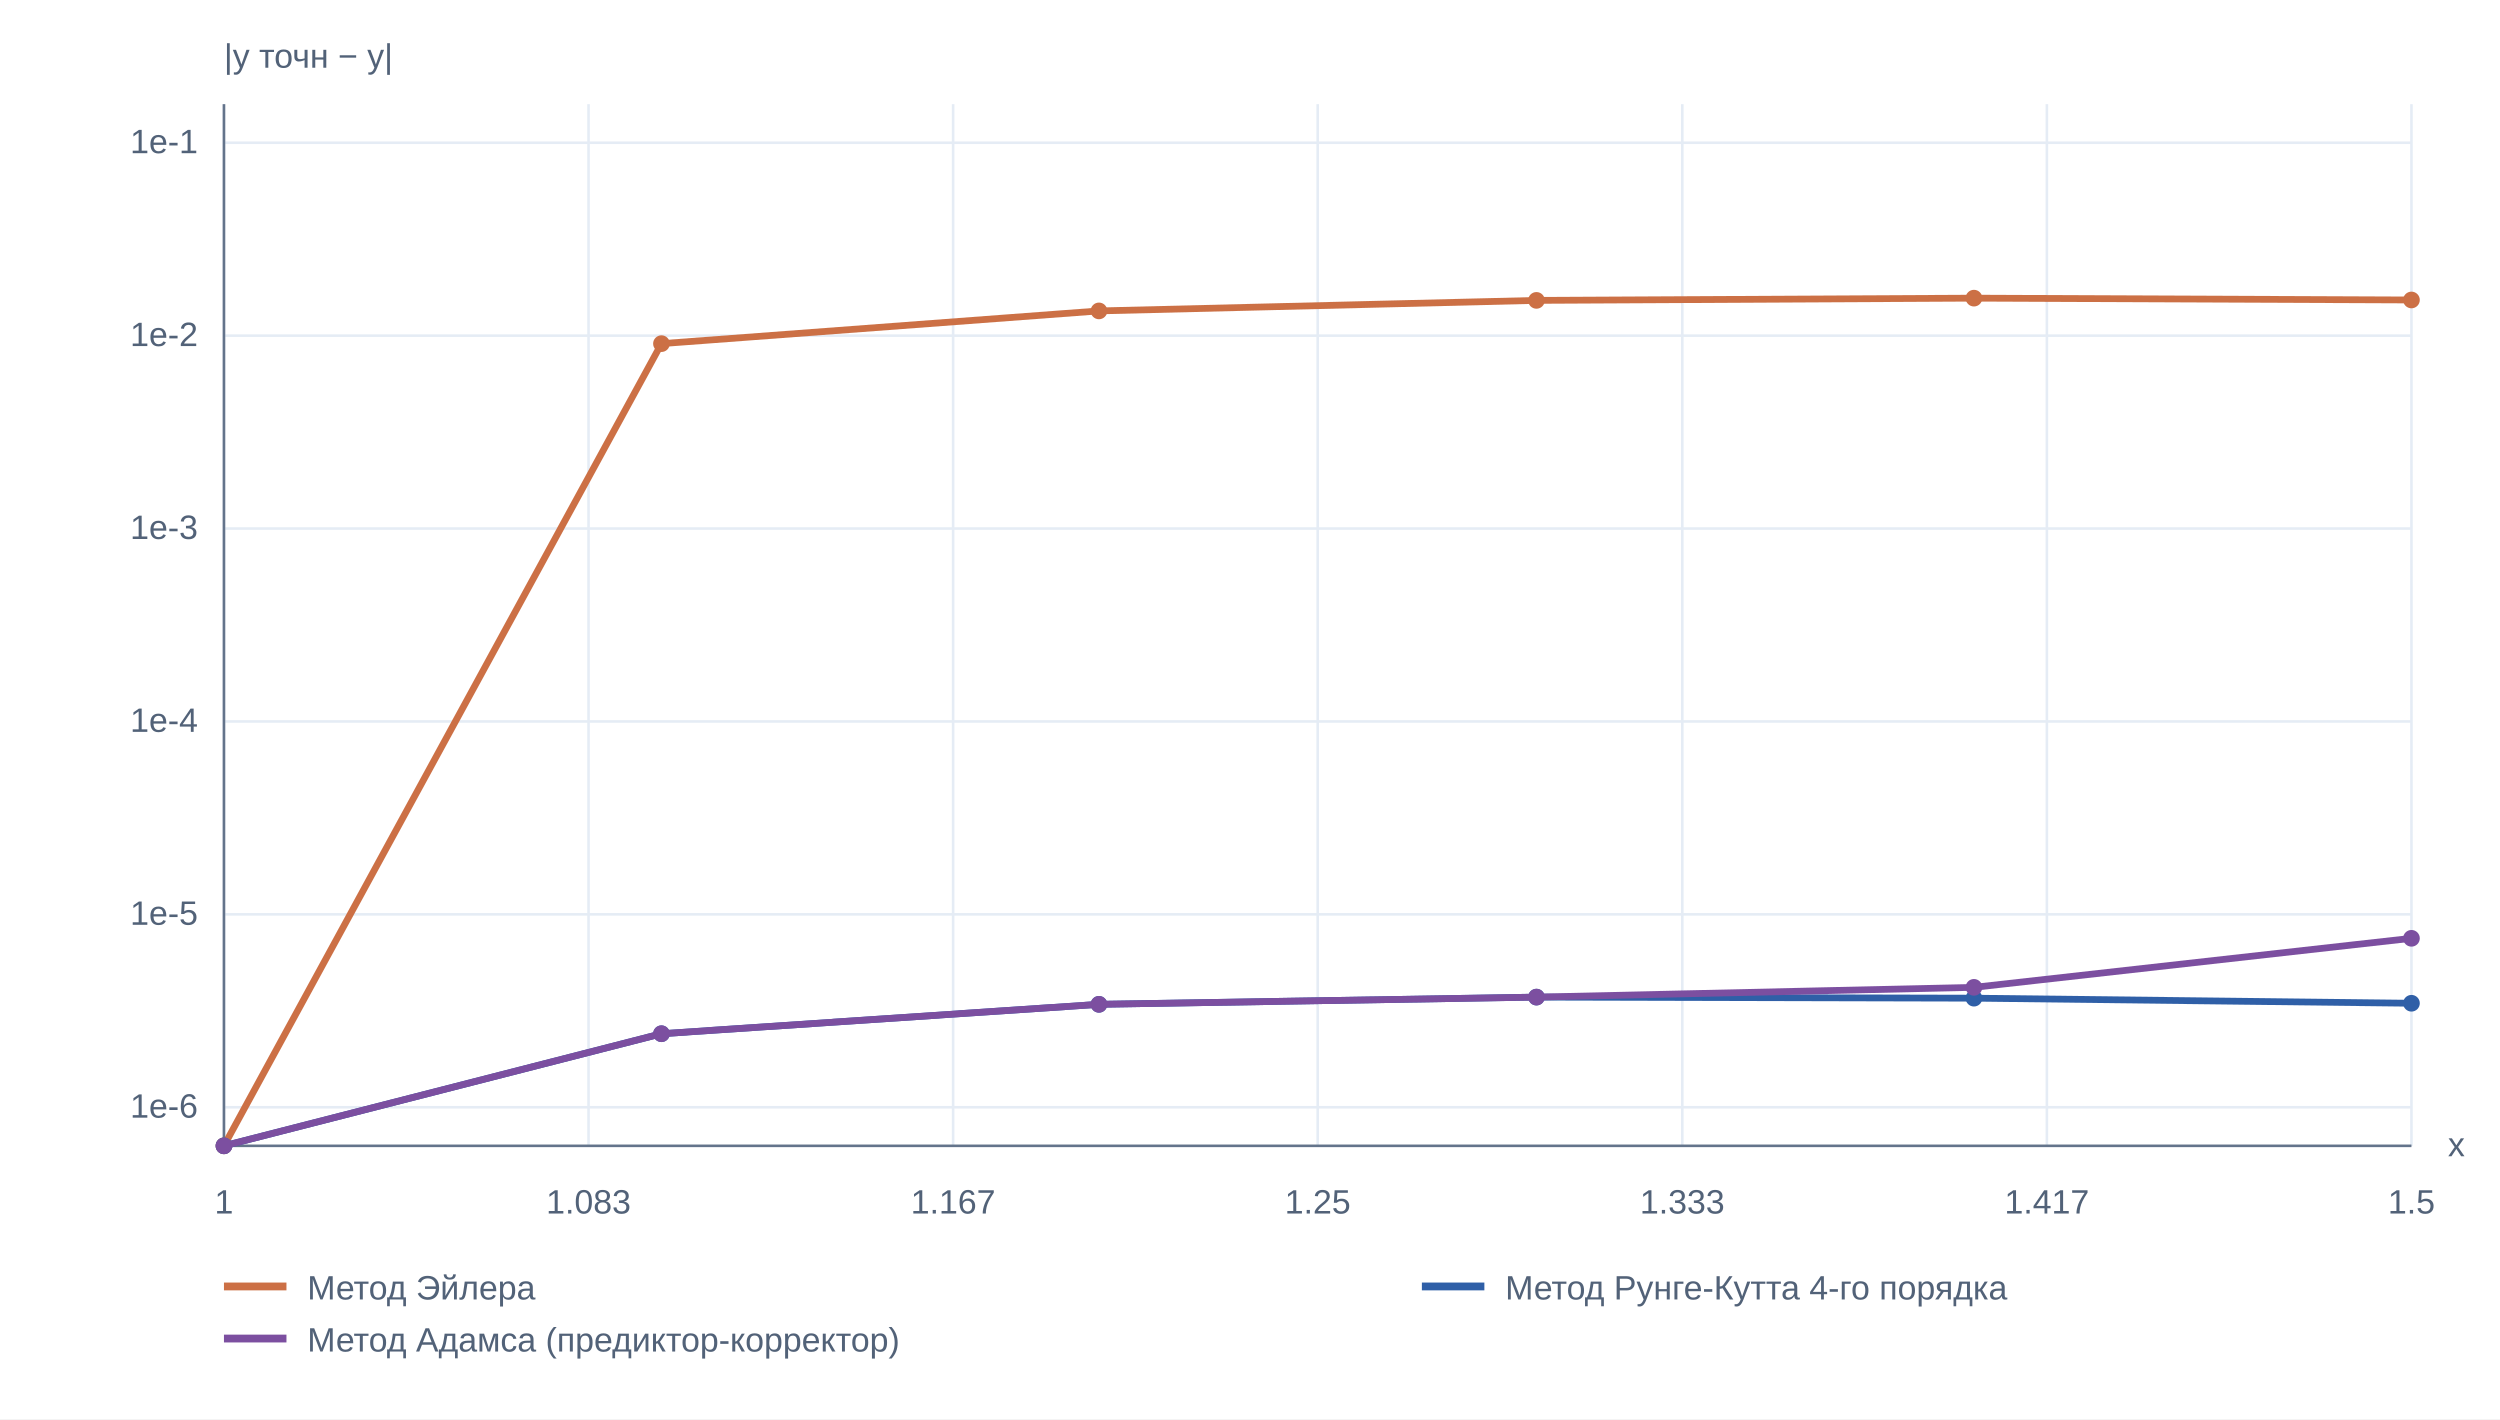
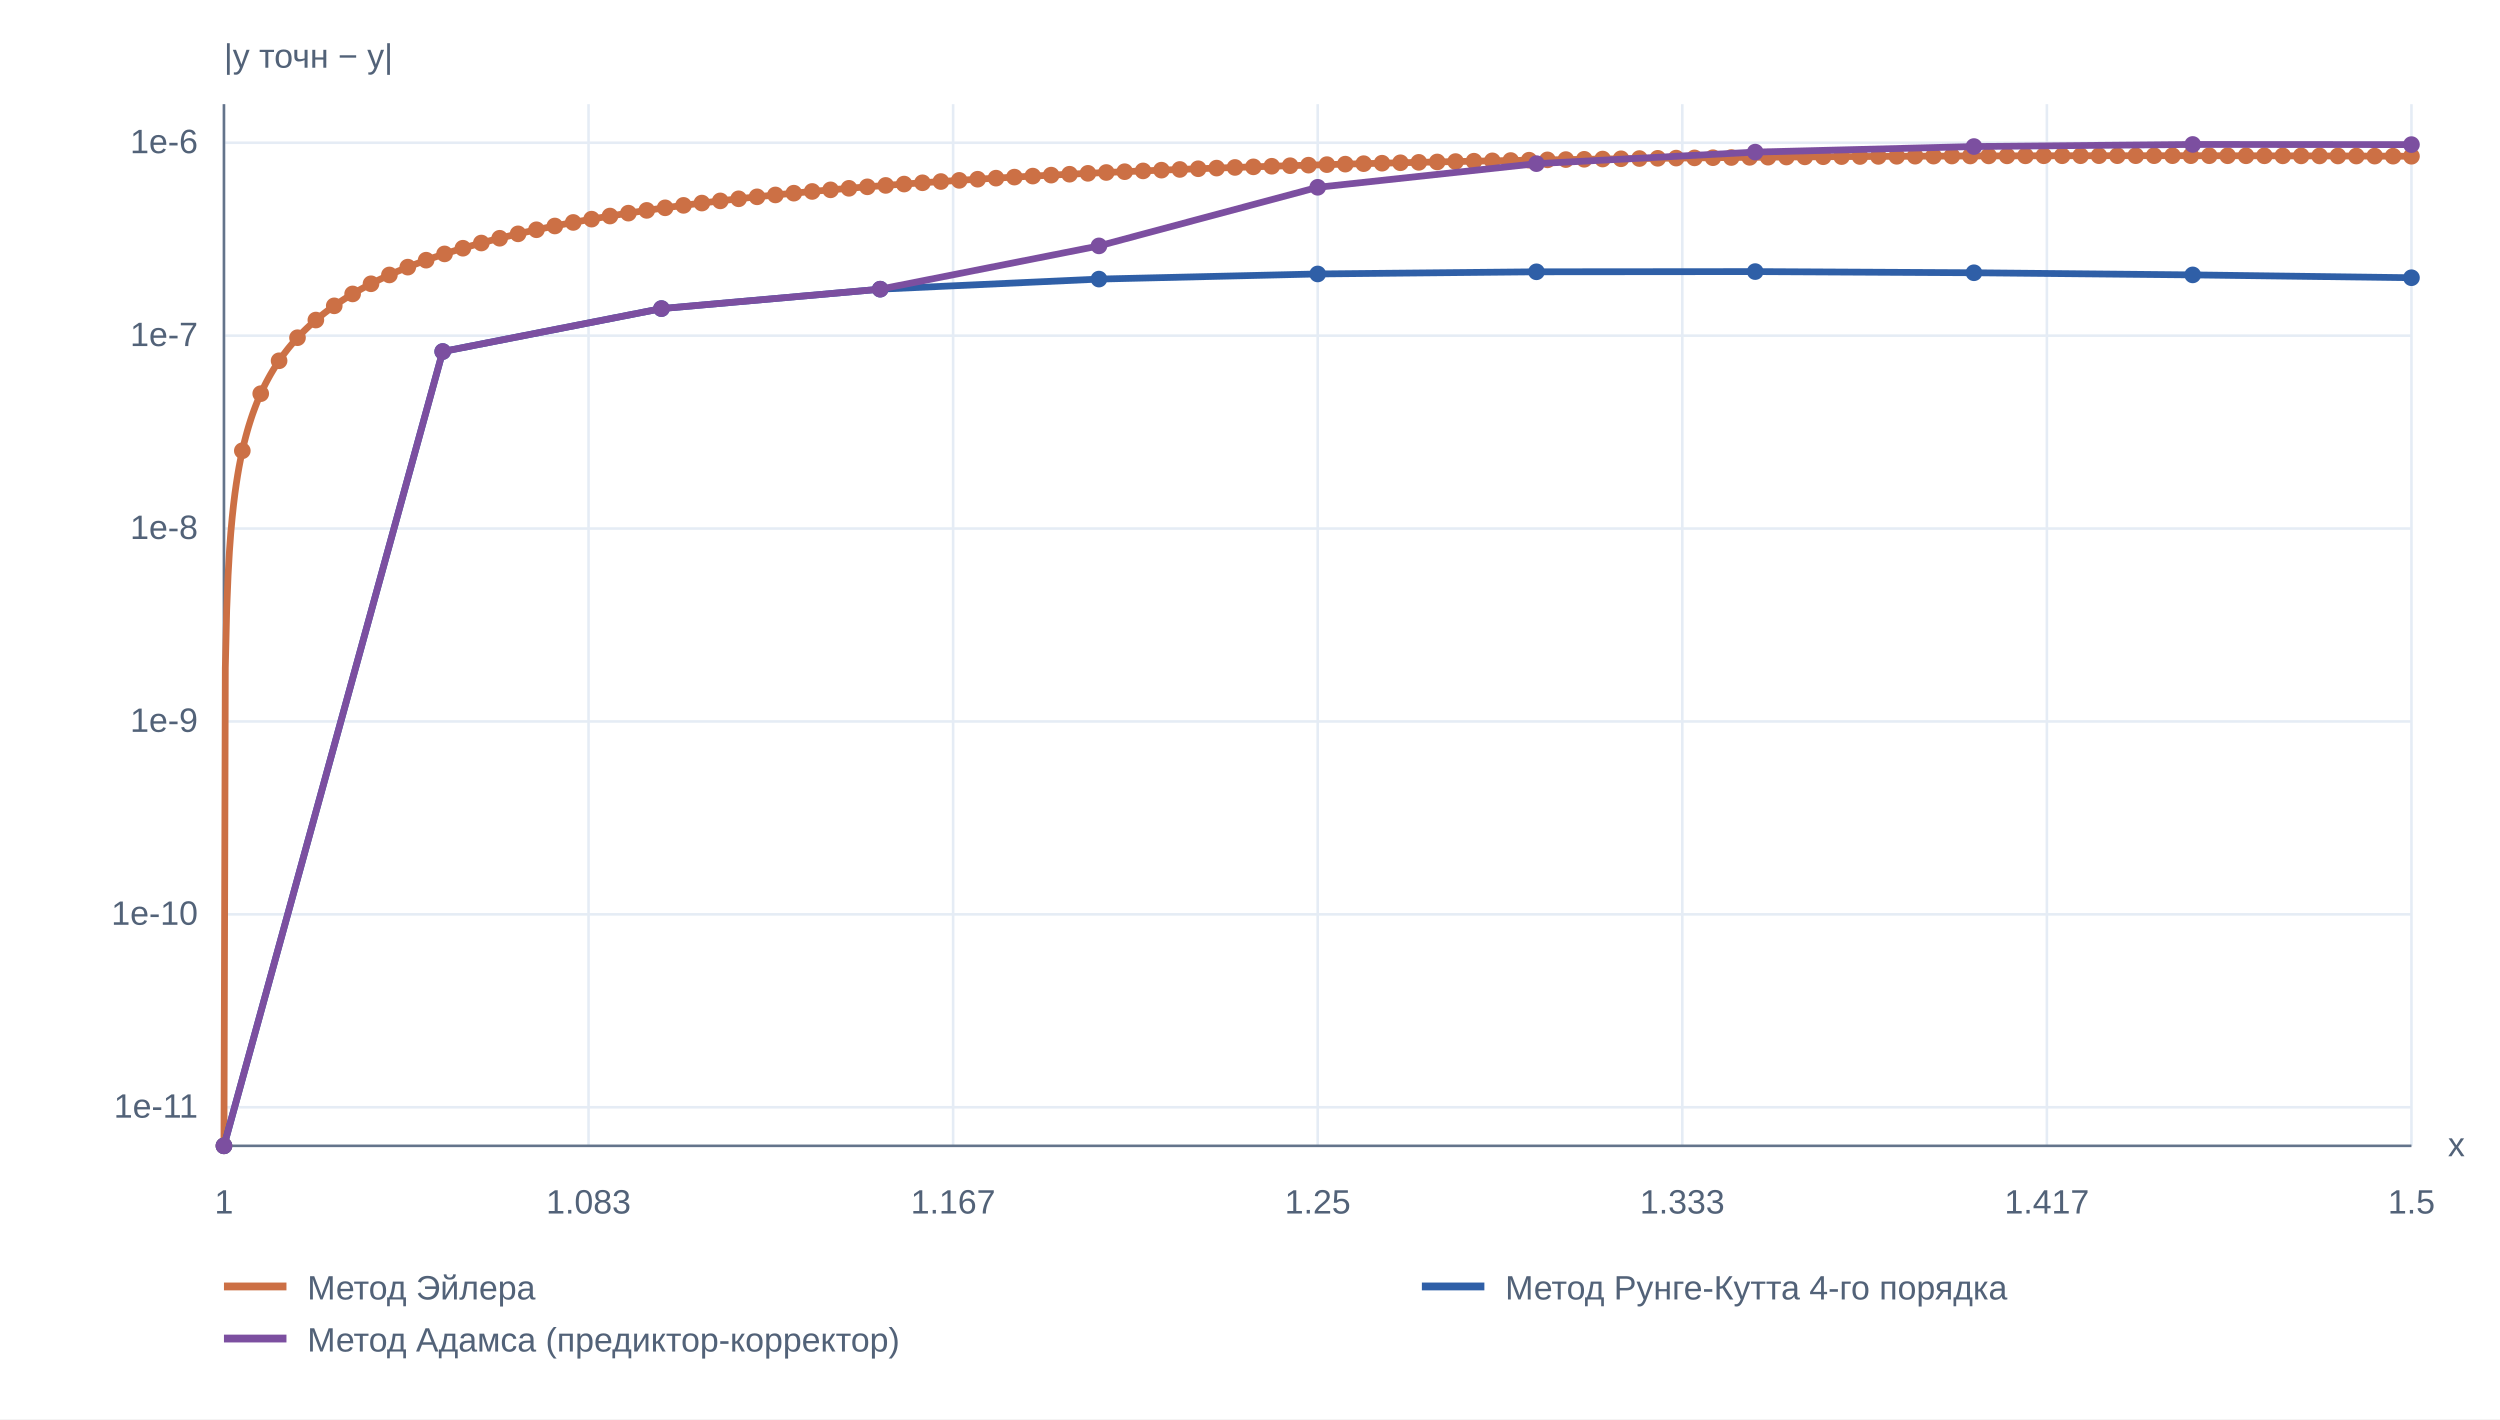
<svg xmlns="http://www.w3.org/2000/svg" viewBox="0 0 960 545" role="img" aria-label="График погрешности">
  <rect width="960" height="545" fill="white" />
  <style>text{font-family:Arial,sans-serif;font-size:13px;fill:#526278}.grid{stroke:#e5ecf5;stroke-width:1}</style>
  <path class="grid" d="M86 425.185H926" />
-   <text x="76" y="429.185" text-anchor="end">1e-6</text>
+   <text x="76" y="429.185" text-anchor="end">1e-11</text>
  <path class="grid" d="M86 351.111H926" />
-   <text x="76" y="355.111" text-anchor="end">1e-5</text>
+   <text x="76" y="355.111" text-anchor="end">1e-10</text>
  <path class="grid" d="M86 277.037H926" />
-   <text x="76" y="281.037" text-anchor="end">1e-4</text>
+   <text x="76" y="281.037" text-anchor="end">1e-9</text>
  <path class="grid" d="M86 202.963H926" />
-   <text x="76" y="206.963" text-anchor="end">1e-3</text>
+   <text x="76" y="206.963" text-anchor="end">1e-8</text>
  <path class="grid" d="M86 128.889H926" />
-   <text x="76" y="132.889" text-anchor="end">1e-2</text>
+   <text x="76" y="132.889" text-anchor="end">1e-7</text>
  <path class="grid" d="M86 54.815H926" />
-   <text x="76" y="58.815" text-anchor="end">1e-1</text>
+   <text x="76" y="58.815" text-anchor="end">1e-6</text>
  <path class="grid" d="M86 40V440" />
  <text x="86" y="466" text-anchor="middle">1</text>
  <path class="grid" d="M226 40V440" />
  <text x="226" y="466" text-anchor="middle">1.083</text>
  <path class="grid" d="M366 40V440" />
  <text x="366" y="466" text-anchor="middle">1.167</text>
  <path class="grid" d="M506 40V440" />
  <text x="506" y="466" text-anchor="middle">1.25</text>
  <path class="grid" d="M646 40V440" />
  <text x="646" y="466" text-anchor="middle">1.333</text>
  <path class="grid" d="M786 40V440" />
  <text x="786" y="466" text-anchor="middle">1.417</text>
  <path class="grid" d="M926 40V440" />
  <text x="926" y="466" text-anchor="middle">1.5</text>
  <path d="M86 40V440H926" fill="none" stroke="#64748b" />
  <text x="940" y="444">x</text>
  <text x="86" y="26">|y точн − y|</text>
-   <path d="M86.00,440.00 L254.00,131.96 L422.00,119.39 L590.00,115.35 L758.00,114.49 L926.00,115.19 " fill="none" stroke="#cc7045" stroke-width="2.6" />
+   <path d="M86.00,440.00 L86.52,256.42 L87.05,234.15 L87.58,220.93 L88.10,211.76 L88.62,204.64 L89.15,198.82 L89.68,193.82 L90.20,189.58 L90.73,185.84 L91.25,182.49 L91.78,179.41 L92.31,176.66 L92.83,174.12 L93.35,171.78 L93.87,169.60 L94.41,167.52 L94.93,165.61 L95.45,163.81 L95.98,162.11 L96.51,160.46 L97.03,158.93 L97.56,157.47 L98.08,156.08 L98.61,154.72 L99.14,153.44 L99.66,152.21 L100.18,151.04 L100.70,149.90 L101.24,148.78 L101.76,147.73 L102.28,146.71 L102.81,145.72 L103.34,144.75 L103.86,143.82 L104.39,142.92 L104.91,142.05 L105.44,141.19 L105.96,140.36 L106.49,139.56 L107.01,138.78 L107.54,138.00 L108.07,137.26 L108.59,136.54 L109.11,135.83 L109.64,135.14 L110.17,134.45 L110.69,133.79 L111.21,133.15 L111.74,132.52 L112.27,131.89 L112.79,131.28 L113.32,130.69 L113.84,130.11 L114.37,129.53 L114.90,128.97 L115.42,128.43 L115.94,127.89 L116.46,127.36 L117.00,126.83 L117.52,126.33 L118.04,125.83 L118.57,125.33 L119.10,124.84 L119.62,124.37 L120.15,123.90 L120.67,123.44 L121.20,122.98 L121.72,122.54 L122.25,122.10 L122.77,121.67 L123.29,121.24 L123.83,120.82 L124.35,120.40 L124.87,120.00 L125.40,119.60 L125.93,119.19 L126.45,118.81 L126.97,118.42 L127.50,118.04 L128.03,117.66 L128.55,117.29 L129.08,116.93 L129.60,116.57 L130.12,116.22 L130.66,115.86 L131.18,115.52 L131.70,115.18 L132.22,114.84 L132.76,114.50 L133.28,114.17 L133.80,113.85 L134.33,113.53 L134.86,113.20 L135.38,112.89 L135.91,112.58 L136.43,112.27 L136.96,111.97 L137.48,111.67 L138.01,111.37 L138.53,111.08 L139.05,110.79 L139.59,110.50 L140.11,110.21 L140.63,109.93 L141.16,109.66 L141.69,109.38 L142.21,109.11 L142.73,108.84 L143.26,108.57 L143.79,108.30 L144.31,108.04 L144.84,107.78 L145.36,107.53 L145.88,107.28 L146.42,107.02 L146.94,106.77 L147.46,106.53 L147.98,106.28 L148.52,106.04 L149.04,105.80 L149.56,105.56 L150.09,105.33 L150.62,105.09 L151.14,104.86 L151.67,104.63 L152.19,104.41 L152.71,104.18 L153.25,103.96 L153.77,103.74 L154.29,103.52 L154.81,103.30 L155.35,103.08 L155.87,102.87 L156.39,102.66 L156.92,102.45 L157.45,102.24 L157.97,102.03 L158.50,101.83 L159.02,101.63 L159.54,101.43 L160.07,101.23 L160.60,101.03 L161.12,100.83 L161.64,100.64 L162.18,100.44 L162.70,100.25 L163.22,100.06 L163.75,99.87 L164.28,99.68 L164.80,99.50 L165.32,99.31 L165.85,99.13 L166.37,98.95 L166.90,98.77 L167.43,98.59 L167.95,98.41 L168.47,98.24 L169.01,98.06 L169.53,97.89 L170.05,97.71 L170.57,97.54 L171.11,97.37 L171.63,97.20 L172.15,97.04 L172.68,96.87 L173.21,96.70 L173.73,96.54 L174.26,96.38 L174.78,96.21 L175.30,96.05 L175.83,95.89 L176.36,95.73 L176.88,95.58 L177.40,95.42 L177.94,95.26 L178.46,95.11 L178.98,94.96 L179.51,94.81 L180.04,94.65 L180.56,94.50 L181.08,94.35 L181.61,94.21 L182.13,94.06 L182.66,93.91 L183.19,93.77 L183.71,93.62 L184.23,93.48 L184.77,93.34 L185.29,93.19 L185.81,93.05 L186.33,92.91 L186.87,92.77 L187.39,92.64 L187.91,92.50 L188.44,92.36 L188.96,92.23 L189.49,92.09 L190.02,91.96 L190.54,91.82 L191.06,91.69 L191.59,91.56 L192.12,91.43 L192.64,91.30 L193.16,91.17 L193.70,91.04 L194.22,90.91 L194.74,90.79 L195.27,90.66 L195.79,90.54 L196.32,90.41 L196.84,90.29 L197.37,90.16 L197.89,90.04 L198.42,89.92 L198.95,89.80 L199.47,89.68 L199.99,89.56 L200.53,89.44 L201.05,89.32 L201.57,89.20 L202.09,89.08 L202.63,88.97 L203.15,88.85 L203.67,88.74 L204.20,88.62 L204.72,88.51 L205.25,88.39 L205.78,88.28 L206.30,88.17 L206.82,88.06 L207.35,87.94 L207.88,87.83 L208.40,87.73 L208.92,87.62 L209.46,87.51 L209.98,87.40 L210.50,87.29 L211.03,87.19 L211.55,87.08 L212.08,86.97 L212.60,86.87 L213.13,86.76 L213.65,86.66 L214.18,86.55 L214.71,86.45 L215.23,86.35 L215.75,86.25 L216.29,86.15 L216.81,86.04 L217.33,85.94 L217.85,85.85 L218.38,85.75 L218.91,85.65 L219.43,85.55 L219.96,85.45 L220.48,85.35 L221.01,85.25 L221.54,85.16 L222.06,85.06 L222.58,84.97 L223.12,84.87 L223.64,84.78 L224.16,84.68 L224.68,84.59 L225.21,84.50 L225.74,84.40 L226.26,84.31 L226.79,84.22 L227.31,84.13 L227.84,84.04 L228.37,83.95 L228.89,83.86 L229.41,83.77 L229.94,83.68 L230.47,83.59 L230.99,83.50 L231.51,83.41 L232.05,83.32 L232.57,83.24 L233.09,83.15 L233.62,83.06 L234.14,82.98 L234.67,82.89 L235.19,82.81 L235.72,82.72 L236.24,82.64 L236.77,82.55 L237.30,82.47 L237.82,82.39 L238.34,82.30 L238.88,82.22 L239.40,82.14 L239.92,82.06 L240.44,81.98 L240.97,81.90 L241.50,81.81 L242.02,81.73 L242.55,81.65 L243.07,81.58 L243.60,81.49 L244.13,81.42 L244.65,81.34 L245.17,81.26 L245.70,81.18 L246.23,81.10 L246.75,81.03 L247.27,80.95 L247.80,80.87 L248.33,80.80 L248.85,80.72 L249.38,80.65 L249.90,80.57 L250.43,80.50 L250.95,80.42 L251.48,80.35 L252.00,80.27 L252.53,80.20 L253.06,80.13 L253.58,80.05 L254.10,79.98 L254.63,79.91 L255.16,79.84 L255.68,79.76 L256.20,79.69 L256.73,79.62 L257.26,79.55 L257.78,79.48 L258.31,79.41 L258.83,79.34 L259.36,79.27 L259.89,79.20 L260.41,79.13 L260.93,79.06 L261.45,79.00 L261.99,78.93 L262.51,78.86 L263.03,78.79 L263.56,78.72 L264.09,78.66 L264.61,78.59 L265.14,78.52 L265.66,78.46 L266.19,78.39 L266.71,78.33 L267.24,78.26 L267.76,78.20 L268.29,78.13 L268.82,78.06 L269.34,78.00 L269.86,77.94 L270.39,77.87 L270.92,77.81 L271.44,77.75 L271.96,77.68 L272.49,77.62 L273.02,77.56 L273.54,77.49 L274.07,77.43 L274.59,77.37 L275.12,77.31 L275.65,77.25 L276.17,77.19 L276.69,77.13 L277.21,77.06 L277.75,77.00 L278.27,76.94 L278.79,76.88 L279.32,76.82 L279.85,76.76 L280.37,76.70 L280.90,76.65 L281.42,76.59 L281.95,76.53 L282.48,76.47 L283.00,76.41 L283.52,76.35 L284.04,76.30 L284.58,76.24 L285.10,76.18 L285.62,76.12 L286.15,76.07 L286.68,76.01 L287.20,75.95 L287.73,75.90 L288.25,75.84 L288.78,75.79 L289.30,75.73 L289.83,75.67 L290.35,75.62 L290.87,75.57 L291.41,75.51 L291.93,75.46 L292.45,75.40 L292.98,75.35 L293.51,75.29 L294.03,75.24 L294.55,75.19 L295.08,75.13 L295.61,75.08 L296.13,75.03 L296.66,74.97 L297.18,74.92 L297.71,74.87 L298.24,74.82 L298.76,74.76 L299.28,74.71 L299.80,74.66 L300.34,74.61 L300.86,74.56 L301.38,74.51 L301.91,74.46 L302.44,74.41 L302.96,74.35 L303.49,74.30 L304.01,74.25 L304.54,74.20 L305.06,74.15 L305.59,74.11 L306.11,74.06 L306.63,74.01 L307.17,73.96 L307.69,73.91 L308.21,73.86 L308.74,73.81 L309.27,73.76 L309.79,73.71 L310.31,73.67 L310.84,73.62 L311.37,73.57 L311.89,73.52 L312.42,73.48 L312.94,73.43 L313.46,73.38 L314.00,73.34 L314.52,73.29 L315.04,73.24 L315.56,73.20 L316.10,73.15 L316.62,73.10 L317.14,73.06 L317.67,73.01 L318.20,72.97 L318.72,72.92 L319.25,72.88 L319.77,72.83 L320.29,72.79 L320.82,72.74 L321.35,72.70 L321.87,72.65 L322.39,72.61 L322.93,72.56 L323.45,72.52 L323.97,72.48 L324.50,72.43 L325.03,72.39 L325.55,72.34 L326.07,72.30 L326.60,72.26 L327.12,72.22 L327.65,72.17 L328.18,72.13 L328.70,72.09 L329.22,72.05 L329.76,72.00 L330.28,71.96 L330.80,71.92 L331.32,71.88 L331.86,71.84 L332.38,71.79 L332.90,71.75 L333.43,71.71 L333.96,71.67 L334.48,71.63 L335.01,71.59 L335.53,71.55 L336.05,71.51 L336.58,71.47 L337.11,71.43 L337.63,71.39 L338.15,71.35 L338.69,71.31 L339.21,71.27 L339.73,71.23 L340.26,71.19 L340.79,71.15 L341.31,71.11 L341.83,71.07 L342.36,71.03 L342.88,70.99 L343.41,70.95 L343.94,70.92 L344.46,70.88 L344.98,70.84 L345.52,70.80 L346.04,70.76 L346.56,70.73 L347.08,70.69 L347.62,70.65 L348.14,70.61 L348.66,70.57 L349.19,70.54 L349.71,70.50 L350.24,70.46 L350.77,70.43 L351.29,70.39 L351.81,70.35 L352.35,70.32 L352.87,70.28 L353.39,70.24 L353.91,70.21 L354.45,70.17 L354.97,70.13 L355.49,70.10 L356.02,70.06 L356.54,70.03 L357.07,69.99 L357.60,69.96 L358.12,69.92 L358.64,69.89 L359.17,69.85 L359.70,69.82 L360.22,69.78 L360.74,69.75 L361.28,69.71 L361.80,69.68 L362.32,69.64 L362.85,69.61 L363.38,69.57 L363.90,69.54 L364.42,69.51 L364.95,69.47 L365.47,69.44 L366.00,69.41 L366.53,69.37 L367.05,69.34 L367.57,69.31 L368.11,69.27 L368.63,69.24 L369.15,69.21 L369.67,69.17 L370.21,69.14 L370.73,69.11 L371.25,69.08 L371.78,69.04 L372.30,69.01 L372.83,68.98 L373.36,68.95 L373.88,68.91 L374.40,68.88 L374.93,68.85 L375.46,68.82 L375.98,68.79 L376.50,68.76 L377.04,68.72 L377.56,68.69 L378.08,68.66 L378.61,68.63 L379.13,68.60 L379.66,68.57 L380.18,68.54 L380.71,68.51 L381.23,68.48 L381.76,68.45 L382.29,68.42 L382.81,68.39 L383.33,68.36 L383.87,68.32 L384.39,68.29 L384.91,68.26 L385.43,68.24 L385.96,68.21 L386.49,68.18 L387.01,68.15 L387.54,68.12 L388.06,68.09 L388.59,68.06 L389.12,68.03 L389.64,68.00 L390.16,67.97 L390.69,67.94 L391.22,67.91 L391.74,67.88 L392.26,67.86 L392.79,67.83 L393.32,67.80 L393.84,67.77 L394.37,67.74 L394.89,67.71 L395.42,67.68 L395.94,67.66 L396.47,67.63 L396.99,67.60 L397.52,67.57 L398.05,67.55 L398.57,67.52 L399.09,67.49 L399.63,67.46 L400.15,67.44 L400.67,67.41 L401.19,67.38 L401.72,67.35 L402.25,67.33 L402.77,67.30 L403.30,67.27 L403.82,67.25 L404.35,67.22 L404.88,67.19 L405.40,67.17 L405.92,67.14 L406.46,67.11 L406.98,67.09 L407.50,67.06 L408.02,67.03 L408.55,67.01 L409.08,66.98 L409.60,66.96 L410.13,66.93 L410.65,66.91 L411.18,66.88 L411.71,66.85 L412.23,66.83 L412.75,66.80 L413.28,66.78 L413.81,66.75 L414.33,66.73 L414.85,66.70 L415.38,66.68 L415.91,66.65 L416.43,66.63 L416.96,66.60 L417.48,66.58 L418.01,66.55 L418.53,66.53 L419.06,66.50 L419.58,66.48 L420.11,66.45 L420.64,66.43 L421.16,66.41 L421.68,66.38 L422.21,66.36 L422.74,66.33 L423.26,66.31 L423.78,66.29 L424.31,66.26 L424.84,66.24 L425.36,66.22 L425.89,66.19 L426.41,66.17 L426.94,66.14 L427.47,66.12 L427.99,66.10 L428.51,66.08 L429.04,66.05 L429.57,66.03 L430.09,66.01 L430.61,65.98 L431.14,65.96 L431.67,65.94 L432.19,65.91 L432.72,65.89 L433.24,65.87 L433.77,65.85 L434.29,65.82 L434.82,65.80 L435.34,65.78 L435.87,65.76 L436.40,65.74 L436.92,65.71 L437.44,65.69 L437.97,65.67 L438.50,65.65 L439.02,65.63 L439.54,65.60 L440.07,65.58 L440.60,65.56 L441.12,65.54 L441.65,65.52 L442.17,65.50 L442.70,65.47 L443.23,65.45 L443.75,65.43 L444.27,65.41 L444.79,65.39 L445.33,65.37 L445.85,65.35 L446.37,65.33 L446.90,65.31 L447.43,65.28 L447.95,65.26 L448.48,65.24 L449.00,65.22 L449.53,65.20 L450.05,65.18 L450.58,65.16 L451.10,65.14 L451.62,65.12 L452.16,65.10 L452.68,65.08 L453.20,65.06 L453.73,65.04 L454.26,65.02 L454.78,65.00 L455.30,64.98 L455.83,64.96 L456.36,64.94 L456.88,64.92 L457.41,64.90 L457.93,64.88 L458.46,64.86 L458.99,64.84 L459.51,64.82 L460.03,64.80 L460.55,64.79 L461.09,64.77 L461.61,64.75 L462.13,64.73 L462.66,64.71 L463.19,64.69 L463.71,64.67 L464.24,64.65 L464.76,64.63 L465.29,64.61 L465.81,64.60 L466.34,64.58 L466.86,64.56 L467.38,64.54 L467.92,64.52 L468.44,64.50 L468.96,64.48 L469.49,64.47 L470.02,64.45 L470.54,64.43 L471.06,64.41 L471.59,64.39 L472.12,64.38 L472.64,64.36 L473.17,64.34 L473.69,64.32 L474.21,64.30 L474.75,64.29 L475.27,64.27 L475.79,64.25 L476.31,64.23 L476.85,64.22 L477.37,64.20 L477.89,64.18 L478.42,64.16 L478.95,64.15 L479.47,64.13 L480.00,64.11 L480.52,64.09 L481.04,64.08 L481.58,64.06 L482.10,64.04 L482.62,64.03 L483.14,64.01 L483.68,63.99 L484.20,63.98 L484.72,63.96 L485.25,63.94 L485.78,63.92 L486.30,63.91 L486.83,63.89 L487.35,63.88 L487.87,63.86 L488.40,63.84 L488.93,63.83 L489.45,63.81 L489.97,63.79 L490.51,63.78 L491.03,63.76 L491.55,63.74 L492.08,63.73 L492.61,63.71 L493.13,63.70 L493.65,63.68 L494.18,63.67 L494.71,63.65 L495.23,63.63 L495.76,63.62 L496.28,63.60 L496.80,63.59 L497.34,63.57 L497.86,63.56 L498.38,63.54 L498.90,63.52 L499.44,63.51 L499.96,63.49 L500.48,63.48 L501.01,63.46 L501.54,63.45 L502.06,63.43 L502.59,63.42 L503.11,63.40 L503.63,63.39 L504.16,63.37 L504.69,63.36 L505.21,63.34 L505.73,63.33 L506.27,63.31 L506.79,63.30 L507.31,63.28 L507.84,63.27 L508.37,63.25 L508.89,63.24 L509.41,63.23 L509.94,63.21 L510.46,63.20 L510.99,63.18 L511.52,63.17 L512.04,63.15 L512.56,63.14 L513.10,63.12 L513.62,63.11 L514.14,63.10 L514.66,63.08 L515.20,63.07 L515.72,63.05 L516.24,63.04 L516.77,63.03 L517.29,63.01 L517.82,63.00 L518.35,62.98 L518.87,62.97 L519.39,62.96 L519.92,62.94 L520.45,62.93 L520.97,62.92 L521.49,62.90 L522.03,62.89 L522.55,62.88 L523.07,62.86 L523.60,62.85 L524.13,62.84 L524.65,62.82 L525.17,62.81 L525.70,62.80 L526.22,62.78 L526.75,62.77 L527.28,62.76 L527.80,62.74 L528.32,62.73 L528.86,62.72 L529.38,62.71 L529.90,62.69 L530.42,62.68 L530.96,62.67 L531.48,62.65 L532.00,62.64 L532.53,62.63 L533.05,62.62 L533.58,62.60 L534.11,62.59 L534.63,62.58 L535.15,62.57 L535.69,62.55 L536.21,62.54 L536.73,62.53 L537.25,62.52 L537.79,62.50 L538.31,62.49 L538.83,62.48 L539.36,62.47 L539.88,62.46 L540.41,62.44 L540.94,62.43 L541.46,62.42 L541.98,62.41 L542.51,62.40 L543.04,62.38 L543.56,62.37 L544.08,62.36 L544.62,62.35 L545.14,62.34 L545.66,62.32 L546.19,62.31 L546.71,62.30 L547.24,62.29 L547.76,62.28 L548.29,62.27 L548.81,62.26 L549.34,62.24 L549.87,62.23 L550.39,62.22 L550.91,62.21 L551.45,62.20 L551.97,62.19 L552.49,62.18 L553.01,62.17 L553.54,62.15 L554.07,62.14 L554.59,62.13 L555.12,62.12 L555.64,62.11 L556.17,62.10 L556.70,62.09 L557.22,62.08 L557.74,62.07 L558.27,62.06 L558.80,62.04 L559.32,62.03 L559.84,62.02 L560.38,62.01 L560.90,62.00 L561.42,61.99 L561.95,61.98 L562.47,61.97 L563.00,61.96 L563.52,61.95 L564.05,61.94 L564.57,61.93 L565.10,61.92 L565.63,61.91 L566.15,61.90 L566.67,61.89 L567.21,61.88 L567.73,61.87 L568.25,61.86 L568.77,61.85 L569.30,61.84 L569.83,61.83 L570.35,61.82 L570.88,61.81 L571.40,61.80 L571.93,61.79 L572.46,61.78 L572.98,61.77 L573.50,61.76 L574.03,61.75 L574.56,61.74 L575.08,61.73 L575.60,61.72 L576.13,61.71 L576.66,61.70 L577.18,61.69 L577.71,61.68 L578.23,61.67 L578.76,61.66 L579.28,61.65 L579.81,61.64 L580.33,61.63 L580.86,61.62 L581.39,61.61 L581.91,61.60 L582.43,61.59 L582.96,61.58 L583.49,61.58 L584.01,61.57 L584.53,61.56 L585.06,61.55 L585.59,61.54 L586.11,61.53 L586.64,61.52 L587.16,61.51 L587.69,61.50 L588.22,61.49 L588.74,61.48 L589.26,61.48 L589.79,61.47 L590.32,61.46 L590.84,61.45 L591.36,61.44 L591.89,61.43 L592.42,61.42 L592.94,61.41 L593.47,61.41 L593.99,61.40 L594.52,61.39 L595.04,61.38 L595.57,61.37 L596.09,61.36 L596.62,61.35 L597.15,61.35 L597.67,61.34 L598.19,61.33 L598.72,61.32 L599.25,61.31 L599.77,61.30 L600.29,61.30 L600.82,61.29 L601.35,61.28 L601.87,61.27 L602.40,61.26 L602.92,61.26 L603.45,61.25 L603.98,61.24 L604.50,61.23 L605.02,61.22 L605.54,61.22 L606.08,61.21 L606.60,61.20 L607.12,61.19 L607.65,61.18 L608.18,61.18 L608.70,61.17 L609.23,61.16 L609.75,61.15 L610.28,61.14 L610.81,61.14 L611.33,61.13 L611.85,61.12 L612.37,61.11 L612.91,61.11 L613.43,61.10 L613.95,61.09 L614.48,61.08 L615.01,61.08 L615.53,61.07 L616.06,61.06 L616.58,61.05 L617.11,61.05 L617.63,61.04 L618.16,61.03 L618.68,61.03 L619.21,61.02 L619.74,61.01 L620.26,61.00 L620.78,61.00 L621.31,60.99 L621.84,60.98 L622.36,60.98 L622.88,60.97 L623.41,60.96 L623.94,60.95 L624.46,60.95 L624.99,60.94 L625.51,60.93 L626.04,60.93 L626.57,60.92 L627.09,60.91 L627.61,60.91 L628.13,60.90 L628.67,60.89 L629.19,60.89 L629.71,60.88 L630.24,60.87 L630.77,60.87 L631.29,60.86 L631.82,60.85 L632.34,60.85 L632.87,60.84 L633.39,60.83 L633.92,60.83 L634.44,60.82 L634.96,60.81 L635.50,60.81 L636.02,60.80 L636.54,60.79 L637.07,60.79 L637.60,60.78 L638.12,60.77 L638.64,60.77 L639.17,60.76 L639.70,60.76 L640.22,60.75 L640.75,60.74 L641.27,60.74 L641.79,60.73 L642.33,60.72 L642.85,60.72 L643.37,60.71 L643.89,60.71 L644.43,60.70 L644.95,60.69 L645.47,60.69 L646.00,60.68 L646.53,60.68 L647.05,60.67 L647.58,60.67 L648.10,60.66 L648.62,60.65 L649.15,60.65 L649.68,60.64 L650.20,60.64 L650.72,60.63 L651.26,60.62 L651.78,60.62 L652.30,60.61 L652.83,60.61 L653.36,60.60 L653.88,60.60 L654.40,60.59 L654.93,60.59 L655.46,60.58 L655.98,60.57 L656.51,60.57 L657.03,60.56 L657.55,60.56 L658.09,60.55 L658.61,60.55 L659.13,60.54 L659.65,60.54 L660.19,60.53 L660.71,60.53 L661.23,60.52 L661.76,60.52 L662.29,60.51 L662.81,60.50 L663.34,60.50 L663.86,60.49 L664.38,60.49 L664.92,60.48 L665.44,60.48 L665.96,60.47 L666.48,60.47 L667.02,60.46 L667.54,60.46 L668.06,60.45 L668.59,60.45 L669.12,60.44 L669.64,60.44 L670.17,60.43 L670.69,60.43 L671.21,60.42 L671.74,60.42 L672.27,60.41 L672.79,60.41 L673.31,60.41 L673.85,60.40 L674.37,60.40 L674.89,60.39 L675.42,60.39 L675.95,60.38 L676.47,60.38 L676.99,60.37 L677.52,60.37 L678.04,60.36 L678.57,60.36 L679.10,60.35 L679.62,60.35 L680.14,60.35 L680.68,60.34 L681.20,60.34 L681.72,60.33 L682.24,60.33 L682.78,60.32 L683.30,60.32 L683.82,60.31 L684.35,60.31 L684.88,60.31 L685.40,60.30 L685.93,60.30 L686.45,60.29 L686.97,60.29 L687.50,60.28 L688.03,60.28 L688.55,60.28 L689.07,60.27 L689.61,60.27 L690.13,60.26 L690.65,60.26 L691.18,60.26 L691.71,60.25 L692.23,60.25 L692.75,60.24 L693.28,60.24 L693.80,60.24 L694.33,60.23 L694.86,60.23 L695.38,60.22 L695.90,60.22 L696.44,60.22 L696.96,60.21 L697.48,60.21 L698.00,60.21 L698.54,60.20 L699.06,60.20 L699.58,60.19 L700.11,60.19 L700.63,60.19 L701.16,60.18 L701.69,60.18 L702.21,60.18 L702.73,60.17 L703.26,60.17 L703.79,60.16 L704.31,60.16 L704.83,60.16 L705.37,60.15 L705.89,60.15 L706.41,60.15 L706.94,60.14 L707.46,60.14 L707.99,60.14 L708.51,60.13 L709.04,60.13 L709.56,60.13 L710.09,60.12 L710.62,60.12 L711.14,60.12 L711.66,60.11 L712.20,60.11 L712.72,60.11 L713.24,60.10 L713.76,60.10 L714.29,60.10 L714.82,60.09 L715.34,60.09 L715.87,60.09 L716.39,60.08 L716.92,60.08 L717.45,60.08 L717.97,60.08 L718.49,60.07 L719.02,60.07 L719.55,60.07 L720.07,60.06 L720.59,60.06 L721.13,60.06 L721.65,60.05 L722.17,60.05 L722.70,60.05 L723.22,60.05 L723.75,60.04 L724.27,60.04 L724.80,60.04 L725.32,60.03 L725.85,60.03 L726.38,60.03 L726.90,60.03 L727.42,60.02 L727.96,60.02 L728.48,60.02 L729.00,60.01 L729.52,60.01 L730.05,60.01 L730.58,60.01 L731.10,60.00 L731.63,60.00 L732.15,60.00 L732.68,60.00 L733.21,59.99 L733.73,59.99 L734.25,59.99 L734.79,59.99 L735.31,59.98 L735.83,59.98 L736.35,59.98 L736.88,59.98 L737.41,59.97 L737.93,59.97 L738.46,59.97 L738.98,59.97 L739.51,59.96 L740.04,59.96 L740.56,59.96 L741.08,59.96 L741.61,59.96 L742.14,59.95 L742.66,59.95 L743.18,59.95 L743.71,59.95 L744.24,59.94 L744.76,59.94 L745.29,59.94 L745.81,59.94 L746.34,59.94 L746.86,59.93 L747.39,59.93 L747.91,59.93 L748.44,59.93 L748.97,59.93 L749.49,59.92 L750.01,59.92 L750.55,59.92 L751.07,59.92 L751.59,59.92 L752.11,59.91 L752.64,59.91 L753.17,59.91 L753.69,59.91 L754.22,59.91 L754.74,59.90 L755.27,59.90 L755.80,59.90 L756.32,59.90 L756.84,59.90 L757.37,59.89 L757.90,59.89 L758.42,59.89 L758.94,59.89 L759.47,59.89 L760.00,59.89 L760.52,59.88 L761.05,59.88 L761.57,59.88 L762.10,59.88 L762.62,59.88 L763.15,59.88 L763.67,59.87 L764.20,59.87 L764.73,59.87 L765.25,59.87 L765.77,59.87 L766.30,59.87 L766.83,59.86 L767.35,59.86 L767.87,59.86 L768.40,59.86 L768.93,59.86 L769.45,59.86 L769.98,59.86 L770.50,59.85 L771.03,59.85 L771.56,59.85 L772.08,59.85 L772.60,59.85 L773.12,59.85 L773.66,59.85 L774.18,59.85 L774.70,59.84 L775.23,59.84 L775.76,59.84 L776.28,59.84 L776.81,59.84 L777.33,59.84 L777.86,59.84 L778.38,59.84 L778.91,59.83 L779.43,59.83 L779.95,59.83 L780.49,59.83 L781.01,59.83 L781.53,59.83 L782.06,59.83 L782.59,59.83 L783.11,59.83 L783.63,59.82 L784.16,59.82 L784.69,59.82 L785.21,59.82 L785.74,59.82 L786.26,59.82 L786.79,59.82 L787.32,59.82 L787.84,59.82 L788.36,59.82 L788.88,59.81 L789.42,59.81 L789.94,59.81 L790.46,59.81 L790.99,59.81 L791.52,59.81 L792.04,59.81 L792.57,59.81 L793.09,59.81 L793.62,59.81 L794.15,59.81 L794.67,59.81 L795.19,59.80 L795.71,59.80 L796.25,59.80 L796.77,59.80 L797.29,59.80 L797.82,59.80 L798.35,59.80 L798.87,59.80 L799.40,59.80 L799.92,59.80 L800.45,59.80 L800.97,59.80 L801.50,59.80 L802.02,59.80 L802.54,59.80 L803.08,59.80 L803.60,59.80 L804.12,59.79 L804.65,59.79 L805.18,59.79 L805.70,59.79 L806.22,59.79 L806.75,59.79 L807.28,59.79 L807.80,59.79 L808.33,59.79 L808.85,59.79 L809.37,59.79 L809.91,59.79 L810.43,59.79 L810.95,59.79 L811.47,59.79 L812.01,59.79 L812.53,59.79 L813.05,59.79 L813.58,59.79 L814.11,59.79 L814.63,59.79 L815.16,59.79 L815.68,59.79 L816.21,59.79 L816.73,59.79 L817.26,59.79 L817.78,59.79 L818.30,59.79 L818.84,59.79 L819.36,59.79 L819.88,59.79 L820.41,59.79 L820.94,59.79 L821.46,59.79 L821.98,59.79 L822.51,59.79 L823.04,59.79 L823.56,59.79 L824.09,59.79 L824.61,59.79 L825.13,59.79 L825.67,59.79 L826.19,59.79 L826.71,59.79 L827.23,59.79 L827.77,59.79 L828.29,59.79 L828.81,59.79 L829.34,59.79 L829.87,59.79 L830.39,59.79 L830.92,59.79 L831.44,59.79 L831.96,59.79 L832.49,59.79 L833.02,59.79 L833.54,59.79 L834.06,59.79 L834.60,59.79 L835.12,59.79 L835.64,59.79 L836.17,59.79 L836.70,59.79 L837.22,59.79 L837.74,59.79 L838.27,59.79 L838.79,59.79 L839.32,59.79 L839.85,59.79 L840.37,59.79 L840.89,59.79 L841.43,59.79 L841.95,59.79 L842.47,59.79 L842.99,59.79 L843.53,59.79 L844.05,59.79 L844.57,59.80 L845.10,59.80 L845.63,59.80 L846.15,59.80 L846.68,59.80 L847.20,59.80 L847.72,59.80 L848.25,59.80 L848.78,59.80 L849.30,59.80 L849.82,59.80 L850.36,59.80 L850.88,59.80 L851.40,59.80 L851.93,59.80 L852.46,59.80 L852.98,59.80 L853.50,59.80 L854.03,59.81 L854.55,59.81 L855.08,59.81 L855.61,59.81 L856.13,59.81 L856.65,59.81 L857.19,59.81 L857.71,59.81 L858.23,59.81 L858.75,59.81 L859.29,59.81 L859.81,59.81 L860.33,59.81 L860.86,59.82 L861.38,59.82 L861.91,59.82 L862.44,59.82 L862.96,59.82 L863.48,59.82 L864.02,59.82 L864.54,59.82 L865.06,59.82 L865.58,59.82 L866.12,59.82 L866.64,59.83 L867.16,59.83 L867.69,59.83 L868.21,59.83 L868.74,59.83 L869.27,59.83 L869.79,59.83 L870.31,59.83 L870.84,59.83 L871.37,59.83 L871.89,59.84 L872.41,59.84 L872.95,59.84 L873.47,59.84 L873.99,59.84 L874.52,59.84 L875.04,59.84 L875.57,59.84 L876.09,59.84 L876.62,59.85 L877.14,59.85 L877.67,59.85 L878.20,59.85 L878.72,59.85 L879.24,59.85 L879.78,59.85 L880.30,59.85 L880.82,59.86 L881.34,59.86 L881.88,59.86 L882.40,59.86 L882.92,59.86 L883.45,59.86 L883.97,59.86 L884.50,59.86 L885.03,59.87 L885.55,59.87 L886.07,59.87 L886.60,59.87 L887.13,59.87 L887.65,59.87 L888.17,59.87 L888.71,59.88 L889.23,59.88 L889.75,59.88 L890.28,59.88 L890.80,59.88 L891.33,59.88 L891.85,59.88 L892.38,59.89 L892.90,59.89 L893.43,59.89 L893.96,59.89 L894.48,59.89 L895.00,59.89 L895.54,59.89 L896.06,59.90 L896.58,59.90 L897.10,59.90 L897.63,59.90 L898.16,59.90 L898.68,59.90 L899.21,59.91 L899.73,59.91 L900.26,59.91 L900.79,59.91 L901.31,59.91 L901.83,59.91 L902.36,59.92 L902.89,59.92 L903.41,59.92 L903.93,59.92 L904.46,59.92 L904.99,59.92 L905.51,59.93 L906.04,59.93 L906.56,59.93 L907.09,59.93 L907.61,59.93 L908.14,59.93 L908.66,59.94 L909.19,59.94 L909.72,59.94 L910.24,59.94 L910.76,59.94 L911.30,59.95 L911.82,59.95 L912.34,59.95 L912.86,59.95 L913.39,59.95 L913.92,59.95 L914.44,59.96 L914.97,59.96 L915.49,59.96 L916.02,59.96 L916.55,59.96 L917.07,59.97 L917.59,59.97 L918.13,59.97 L918.65,59.97 L919.17,59.97 L919.69,59.98 L920.22,59.98 L920.75,59.98 L921.27,59.98 L921.80,59.98 L922.32,59.99 L922.85,59.99 L923.38,59.99 L923.90,59.99 L924.42,59.99 L924.95,60.00 L925.48,60.00 L926.00,60.00 " fill="none" stroke="#cc7045" stroke-width="2.6" />
  <circle cx="86.00" cy="440.00" r="3.2" fill="#cc7045" />
-   <circle cx="254.00" cy="131.96" r="3.2" fill="#cc7045" />
-   <circle cx="422.00" cy="119.39" r="3.2" fill="#cc7045" />
-   <circle cx="590.00" cy="115.35" r="3.2" fill="#cc7045" />
-   <circle cx="758.00" cy="114.49" r="3.2" fill="#cc7045" />
-   <circle cx="926.00" cy="115.19" r="3.2" fill="#cc7045" />
-   <path d="M86.00,440.00 L254.00,396.95 L422.00,385.66 L590.00,382.89 L758.00,383.30 L926.00,385.25 " fill="none" stroke="#2f5fa7" stroke-width="2.6" />
+   <circle cx="93.05" cy="173.09" r="3.2" fill="#cc7045" />
+   <circle cx="100.12" cy="151.17" r="3.2" fill="#cc7045" />
+   <circle cx="107.17" cy="138.54" r="3.2" fill="#cc7045" />
+   <circle cx="114.24" cy="129.68" r="3.2" fill="#cc7045" />
+   <circle cx="121.29" cy="122.90" r="3.2" fill="#cc7045" />
+   <circle cx="128.35" cy="117.44" r="3.2" fill="#cc7045" />
+   <circle cx="135.41" cy="112.87" r="3.2" fill="#cc7045" />
+   <circle cx="142.47" cy="108.97" r="3.2" fill="#cc7045" />
+   <circle cx="149.53" cy="105.58" r="3.2" fill="#cc7045" />
+   <circle cx="156.59" cy="102.58" r="3.2" fill="#cc7045" />
+   <circle cx="163.64" cy="99.91" r="3.2" fill="#cc7045" />
+   <circle cx="170.71" cy="97.50" r="3.2" fill="#cc7045" />
+   <circle cx="177.76" cy="95.32" r="3.2" fill="#cc7045" />
+   <circle cx="184.83" cy="93.32" r="3.2" fill="#cc7045" />
+   <circle cx="191.88" cy="91.49" r="3.2" fill="#cc7045" />
+   <circle cx="198.94" cy="89.80" r="3.2" fill="#cc7045" />
+   <circle cx="206.00" cy="88.23" r="3.2" fill="#cc7045" />
+   <circle cx="213.06" cy="86.78" r="3.2" fill="#cc7045" />
+   <circle cx="220.12" cy="85.42" r="3.2" fill="#cc7045" />
+   <circle cx="227.18" cy="84.15" r="3.2" fill="#cc7045" />
+   <circle cx="234.23" cy="82.96" r="3.2" fill="#cc7045" />
+   <circle cx="241.30" cy="81.85" r="3.2" fill="#cc7045" />
+   <circle cx="248.35" cy="80.79" r="3.2" fill="#cc7045" />
+   <circle cx="255.42" cy="79.80" r="3.2" fill="#cc7045" />
+   <circle cx="262.47" cy="78.86" r="3.2" fill="#cc7045" />
+   <circle cx="269.52" cy="77.98" r="3.2" fill="#cc7045" />
+   <circle cx="276.59" cy="77.14" r="3.2" fill="#cc7045" />
+   <circle cx="283.64" cy="76.34" r="3.2" fill="#cc7045" />
+   <circle cx="290.71" cy="75.58" r="3.2" fill="#cc7045" />
+   <circle cx="297.76" cy="74.86" r="3.2" fill="#cc7045" />
+   <circle cx="304.83" cy="74.18" r="3.2" fill="#cc7045" />
+   <circle cx="311.88" cy="73.52" r="3.2" fill="#cc7045" />
+   <circle cx="318.94" cy="72.90" r="3.2" fill="#cc7045" />
+   <circle cx="326.00" cy="72.31" r="3.2" fill="#cc7045" />
+   <circle cx="333.06" cy="71.74" r="3.2" fill="#cc7045" />
+   <circle cx="340.12" cy="71.20" r="3.2" fill="#cc7045" />
+   <circle cx="347.18" cy="70.68" r="3.2" fill="#cc7045" />
+   <circle cx="354.23" cy="70.19" r="3.2" fill="#cc7045" />
+   <circle cx="361.30" cy="69.71" r="3.2" fill="#cc7045" />
+   <circle cx="368.35" cy="69.26" r="3.2" fill="#cc7045" />
+   <circle cx="375.42" cy="68.82" r="3.2" fill="#cc7045" />
+   <circle cx="382.47" cy="68.41" r="3.2" fill="#cc7045" />
+   <circle cx="389.53" cy="68.01" r="3.2" fill="#cc7045" />
+   <circle cx="396.59" cy="67.62" r="3.2" fill="#cc7045" />
+   <circle cx="403.65" cy="67.25" r="3.2" fill="#cc7045" />
+   <circle cx="410.71" cy="66.90" r="3.2" fill="#cc7045" />
+   <circle cx="417.77" cy="66.56" r="3.2" fill="#cc7045" />
+   <circle cx="424.82" cy="66.24" r="3.2" fill="#cc7045" />
+   <circle cx="431.88" cy="65.93" r="3.2" fill="#cc7045" />
+   <circle cx="438.94" cy="65.63" r="3.2" fill="#cc7045" />
+   <circle cx="446.00" cy="65.34" r="3.2" fill="#cc7045" />
+   <circle cx="453.06" cy="65.07" r="3.2" fill="#cc7045" />
+   <circle cx="460.11" cy="64.80" r="3.2" fill="#cc7045" />
+   <circle cx="467.18" cy="64.55" r="3.2" fill="#cc7045" />
+   <circle cx="474.23" cy="64.30" r="3.2" fill="#cc7045" />
+   <circle cx="481.30" cy="64.07" r="3.2" fill="#cc7045" />
+   <circle cx="488.35" cy="63.84" r="3.2" fill="#cc7045" />
+   <circle cx="495.41" cy="63.63" r="3.2" fill="#cc7045" />
+   <circle cx="502.47" cy="63.42" r="3.2" fill="#cc7045" />
+   <circle cx="509.53" cy="63.22" r="3.2" fill="#cc7045" />
+   <circle cx="516.59" cy="63.03" r="3.2" fill="#cc7045" />
+   <circle cx="523.65" cy="62.85" r="3.2" fill="#cc7045" />
+   <circle cx="530.70" cy="62.67" r="3.2" fill="#cc7045" />
+   <circle cx="537.77" cy="62.50" r="3.2" fill="#cc7045" />
+   <circle cx="544.82" cy="62.34" r="3.2" fill="#cc7045" />
+   <circle cx="551.89" cy="62.19" r="3.2" fill="#cc7045" />
+   <circle cx="558.94" cy="62.04" r="3.2" fill="#cc7045" />
+   <circle cx="566.00" cy="61.90" r="3.2" fill="#cc7045" />
+   <circle cx="573.06" cy="61.76" r="3.2" fill="#cc7045" />
+   <circle cx="580.12" cy="61.64" r="3.2" fill="#cc7045" />
+   <circle cx="587.18" cy="61.51" r="3.2" fill="#cc7045" />
+   <circle cx="594.23" cy="61.39" r="3.2" fill="#cc7045" />
+   <circle cx="601.29" cy="61.28" r="3.2" fill="#cc7045" />
+   <circle cx="608.35" cy="61.17" r="3.2" fill="#cc7045" />
+   <circle cx="615.41" cy="61.07" r="3.2" fill="#cc7045" />
+   <circle cx="622.47" cy="60.97" r="3.2" fill="#cc7045" />
+   <circle cx="629.53" cy="60.88" r="3.2" fill="#cc7045" />
+   <circle cx="636.58" cy="60.79" r="3.2" fill="#cc7045" />
+   <circle cx="643.65" cy="60.71" r="3.2" fill="#cc7045" />
+   <circle cx="650.70" cy="60.63" r="3.2" fill="#cc7045" />
+   <circle cx="657.77" cy="60.56" r="3.2" fill="#cc7045" />
+   <circle cx="664.82" cy="60.49" r="3.2" fill="#cc7045" />
+   <circle cx="671.88" cy="60.42" r="3.2" fill="#cc7045" />
+   <circle cx="678.94" cy="60.36" r="3.2" fill="#cc7045" />
+   <circle cx="686.00" cy="60.30" r="3.2" fill="#cc7045" />
+   <circle cx="693.06" cy="60.24" r="3.2" fill="#cc7045" />
+   <circle cx="700.12" cy="60.19" r="3.2" fill="#cc7045" />
+   <circle cx="707.17" cy="60.14" r="3.2" fill="#cc7045" />
+   <circle cx="714.24" cy="60.10" r="3.2" fill="#cc7045" />
+   <circle cx="721.29" cy="60.06" r="3.2" fill="#cc7045" />
+   <circle cx="728.36" cy="60.02" r="3.2" fill="#cc7045" />
+   <circle cx="735.41" cy="59.98" r="3.2" fill="#cc7045" />
+   <circle cx="742.48" cy="59.95" r="3.2" fill="#cc7045" />
+   <circle cx="749.53" cy="59.92" r="3.2" fill="#cc7045" />
+   <circle cx="756.58" cy="59.90" r="3.2" fill="#cc7045" />
+   <circle cx="763.65" cy="59.87" r="3.2" fill="#cc7045" />
+   <circle cx="770.70" cy="59.85" r="3.2" fill="#cc7045" />
+   <circle cx="777.77" cy="59.84" r="3.2" fill="#cc7045" />
+   <circle cx="784.82" cy="59.82" r="3.2" fill="#cc7045" />
+   <circle cx="791.88" cy="59.81" r="3.2" fill="#cc7045" />
+   <circle cx="798.94" cy="59.80" r="3.2" fill="#cc7045" />
+   <circle cx="806.00" cy="59.79" r="3.2" fill="#cc7045" />
+   <circle cx="813.06" cy="59.79" r="3.2" fill="#cc7045" />
+   <circle cx="820.12" cy="59.79" r="3.2" fill="#cc7045" />
+   <circle cx="827.17" cy="59.79" r="3.2" fill="#cc7045" />
+   <circle cx="834.24" cy="59.79" r="3.2" fill="#cc7045" />
+   <circle cx="841.29" cy="59.79" r="3.2" fill="#cc7045" />
+   <circle cx="848.36" cy="59.80" r="3.2" fill="#cc7045" />
+   <circle cx="855.41" cy="59.81" r="3.2" fill="#cc7045" />
+   <circle cx="862.47" cy="59.82" r="3.2" fill="#cc7045" />
+   <circle cx="869.53" cy="59.83" r="3.2" fill="#cc7045" />
+   <circle cx="876.59" cy="59.85" r="3.2" fill="#cc7045" />
+   <circle cx="883.65" cy="59.86" r="3.2" fill="#cc7045" />
+   <circle cx="890.71" cy="59.88" r="3.2" fill="#cc7045" />
+   <circle cx="897.76" cy="59.90" r="3.2" fill="#cc7045" />
+   <circle cx="904.83" cy="59.92" r="3.2" fill="#cc7045" />
+   <circle cx="911.88" cy="59.95" r="3.2" fill="#cc7045" />
+   <circle cx="918.95" cy="59.97" r="3.2" fill="#cc7045" />
+   <circle cx="926.00" cy="60.00" r="3.2" fill="#cc7045" />
+   <path d="M86.00,440.00 L170.00,134.99 L254.00,118.50 L338.00,111.04 L422.00,107.17 L506.00,105.20 L590.00,104.37 L674.00,104.29 L758.00,104.74 L842.00,105.56 L926.00,106.65 " fill="none" stroke="#2f5fa7" stroke-width="2.6" />
  <circle cx="86.00" cy="440.00" r="3.2" fill="#2f5fa7" />
-   <circle cx="254.00" cy="396.95" r="3.2" fill="#2f5fa7" />
-   <circle cx="422.00" cy="385.66" r="3.2" fill="#2f5fa7" />
-   <circle cx="590.00" cy="382.89" r="3.2" fill="#2f5fa7" />
-   <circle cx="758.00" cy="383.30" r="3.2" fill="#2f5fa7" />
-   <circle cx="926.00" cy="385.25" r="3.2" fill="#2f5fa7" />
-   <path d="M86.00,440.00 L254.00,396.95 L422.00,385.66 L590.00,382.89 L758.00,379.14 L926.00,360.31 " fill="none" stroke="#7c4fa0" stroke-width="2.6" />
+   <circle cx="170.00" cy="134.99" r="3.2" fill="#2f5fa7" />
+   <circle cx="254.00" cy="118.50" r="3.2" fill="#2f5fa7" />
+   <circle cx="338.00" cy="111.04" r="3.2" fill="#2f5fa7" />
+   <circle cx="422.00" cy="107.17" r="3.2" fill="#2f5fa7" />
+   <circle cx="506.00" cy="105.20" r="3.2" fill="#2f5fa7" />
+   <circle cx="590.00" cy="104.37" r="3.2" fill="#2f5fa7" />
+   <circle cx="674.00" cy="104.29" r="3.2" fill="#2f5fa7" />
+   <circle cx="758.00" cy="104.74" r="3.2" fill="#2f5fa7" />
+   <circle cx="842.00" cy="105.56" r="3.2" fill="#2f5fa7" />
+   <circle cx="926.00" cy="106.65" r="3.2" fill="#2f5fa7" />
+   <path d="M86.00,440.00 L170.00,134.99 L254.00,118.50 L338.00,111.04 L422.00,94.42 L506.00,71.92 L590.00,62.84 L674.00,58.41 L758.00,56.27 L842.00,55.47 L926.00,55.53 " fill="none" stroke="#7c4fa0" stroke-width="2.6" />
  <circle cx="86.00" cy="440.00" r="3.2" fill="#7c4fa0" />
-   <circle cx="254.00" cy="396.95" r="3.2" fill="#7c4fa0" />
-   <circle cx="422.00" cy="385.66" r="3.2" fill="#7c4fa0" />
-   <circle cx="590.00" cy="382.89" r="3.2" fill="#7c4fa0" />
-   <circle cx="758.00" cy="379.14" r="3.2" fill="#7c4fa0" />
-   <circle cx="926.00" cy="360.31" r="3.2" fill="#7c4fa0" />
+   <circle cx="170.00" cy="134.99" r="3.2" fill="#7c4fa0" />
+   <circle cx="254.00" cy="118.50" r="3.2" fill="#7c4fa0" />
+   <circle cx="338.00" cy="111.04" r="3.2" fill="#7c4fa0" />
+   <circle cx="422.00" cy="94.42" r="3.2" fill="#7c4fa0" />
+   <circle cx="506.00" cy="71.92" r="3.2" fill="#7c4fa0" />
+   <circle cx="590.00" cy="62.84" r="3.2" fill="#7c4fa0" />
+   <circle cx="674.00" cy="58.41" r="3.2" fill="#7c4fa0" />
+   <circle cx="758.00" cy="56.27" r="3.2" fill="#7c4fa0" />
+   <circle cx="842.00" cy="55.47" r="3.2" fill="#7c4fa0" />
+   <circle cx="926.00" cy="55.53" r="3.2" fill="#7c4fa0" />
  <line x1="86" x2="110" y1="494" y2="494" stroke="#cc7045" stroke-width="3" />
  <text x="118" y="499">Метод Эйлера</text>
  <line x1="546" x2="570" y1="494" y2="494" stroke="#2f5fa7" stroke-width="3" />
  <text x="578" y="499">Метод Рунге-Кутта 4-го порядка</text>
  <line x1="86" x2="110" y1="514" y2="514" stroke="#7c4fa0" stroke-width="3" />
  <text x="118" y="519">Метод Адамса (предиктор-корректор)</text>
</svg>
